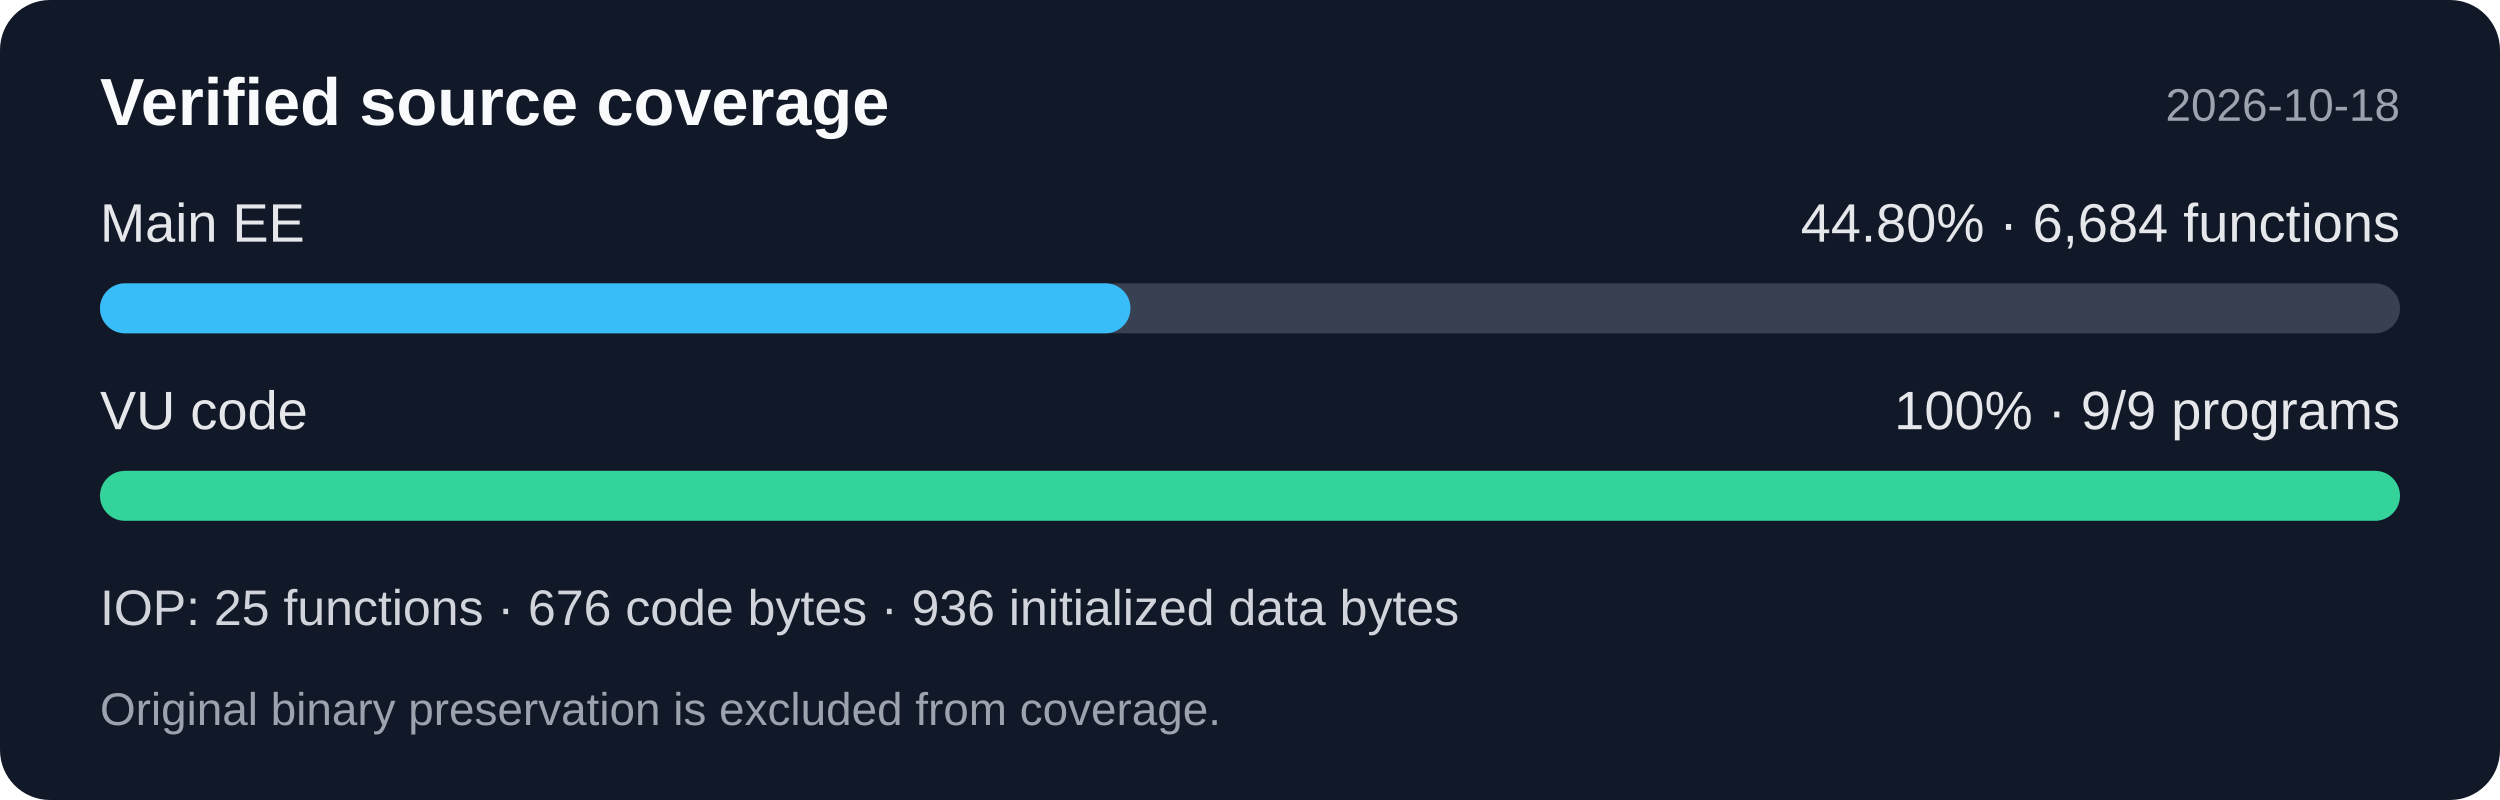
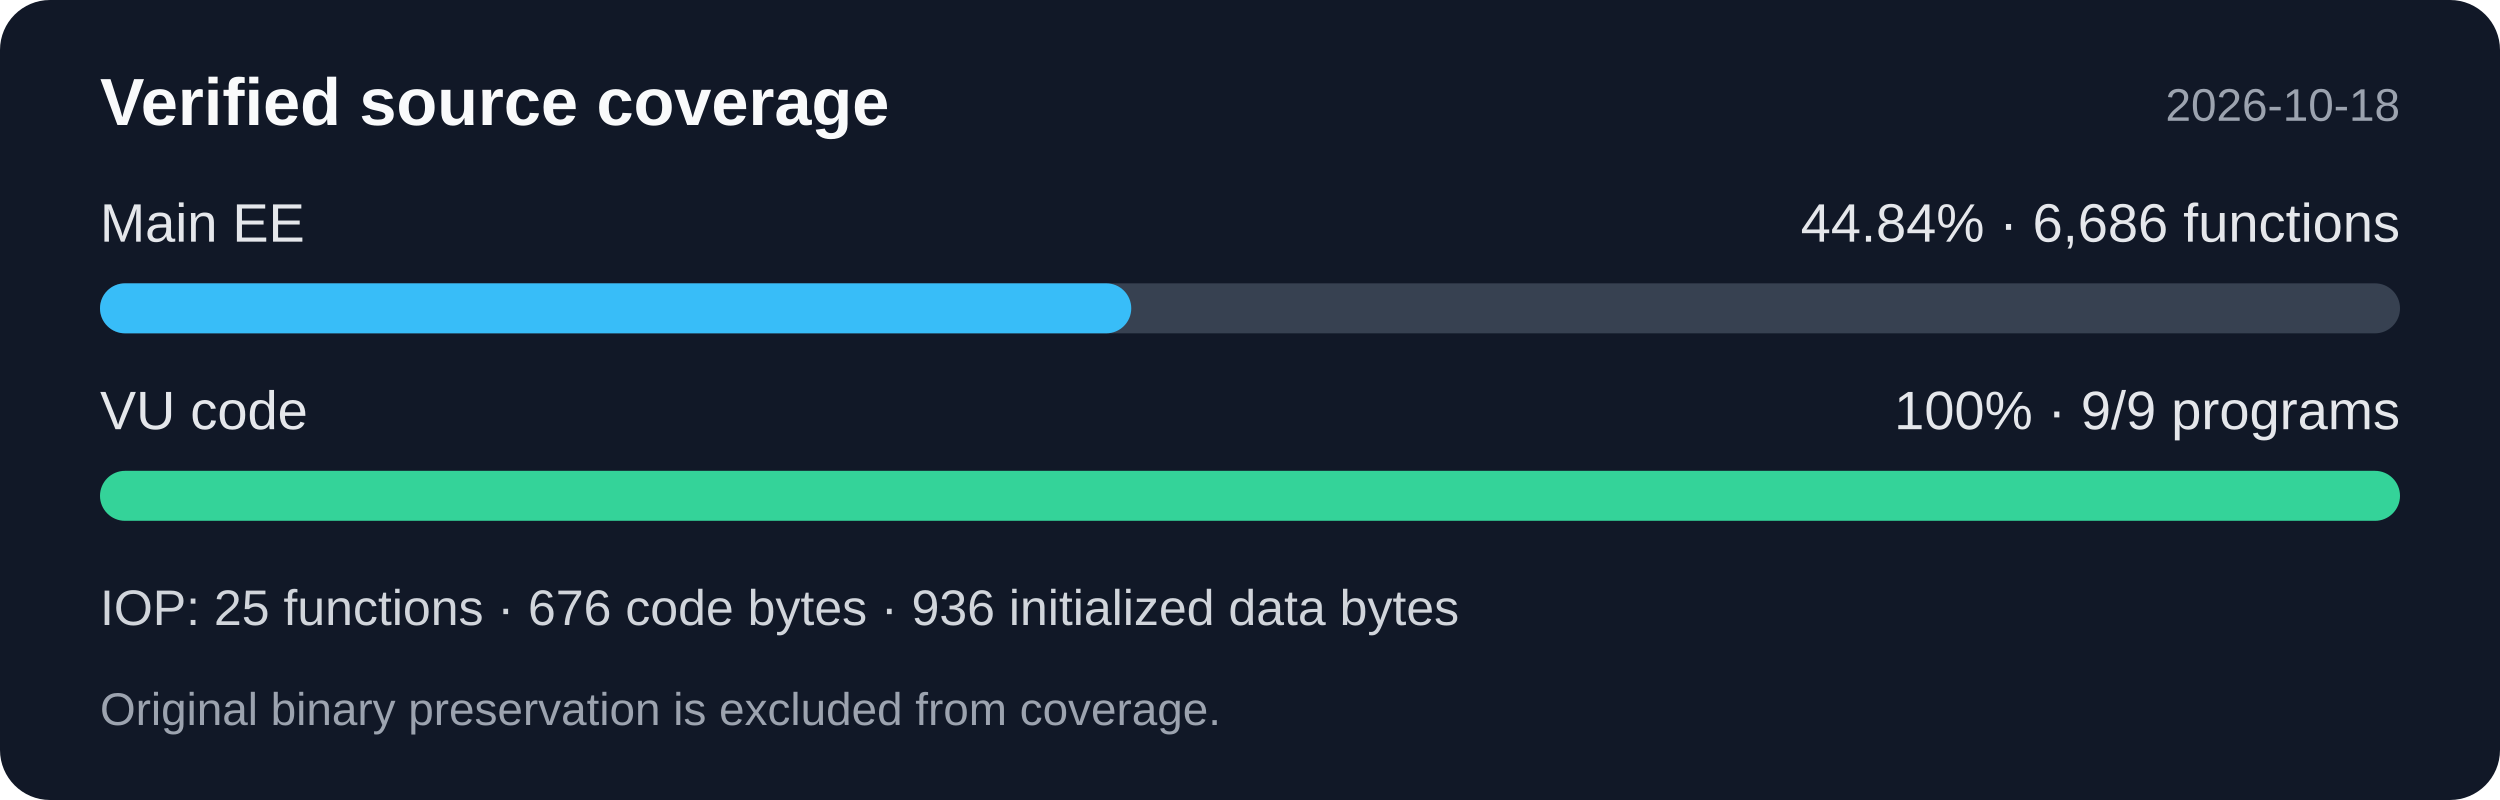
<svg xmlns="http://www.w3.org/2000/svg" width="600" height="192" viewBox="0 0 600 192" role="img" aria-labelledby="title desc">
  <rect width="600" height="192" rx="12" fill="#111827" />
  <g font-family="Segoe UI,Arial,sans-serif">
    <text x="24" y="30" fill="#f9fafb" font-size="16" font-weight="600">Verified source coverage</text>
    <text x="576" y="29" fill="#9ca3af" font-size="11" text-anchor="end">2026-10-18</text>
    <text x="24" y="58" fill="#e5e7eb" font-size="13">Main EE</text>
-     <text x="576" y="58" fill="#e5e7eb" font-size="13" text-anchor="end">44.80% · 6,684 functions</text>
+     <text x="576" y="58" fill="#e5e7eb" font-size="13" text-anchor="end">44.84% · 6,686 functions</text>
    <rect x="24" y="68" width="552" height="12" rx="6" fill="#374151" />
-     <rect x="24" y="68" width="247.311" height="12" rx="6" fill="#38bdf8" />
+     <rect x="24" y="68" width="247.501" height="12" rx="6" fill="#38bdf8" />
    <text x="24" y="103" fill="#e5e7eb" font-size="13">VU code</text>
    <text x="576" y="103" fill="#e5e7eb" font-size="13" text-anchor="end">100% · 9/9 programs</text>
    <rect x="24" y="113" width="552" height="12" rx="6" fill="#34d399" />
    <text x="24" y="150" fill="#d1d5db" font-size="12">IOP: 25 functions · 676 code bytes · 936 initialized data bytes</text>
    <text x="24" y="174" fill="#9ca3af" font-size="11">Original binary preservation is excluded from coverage.</text>
  </g>
</svg>
